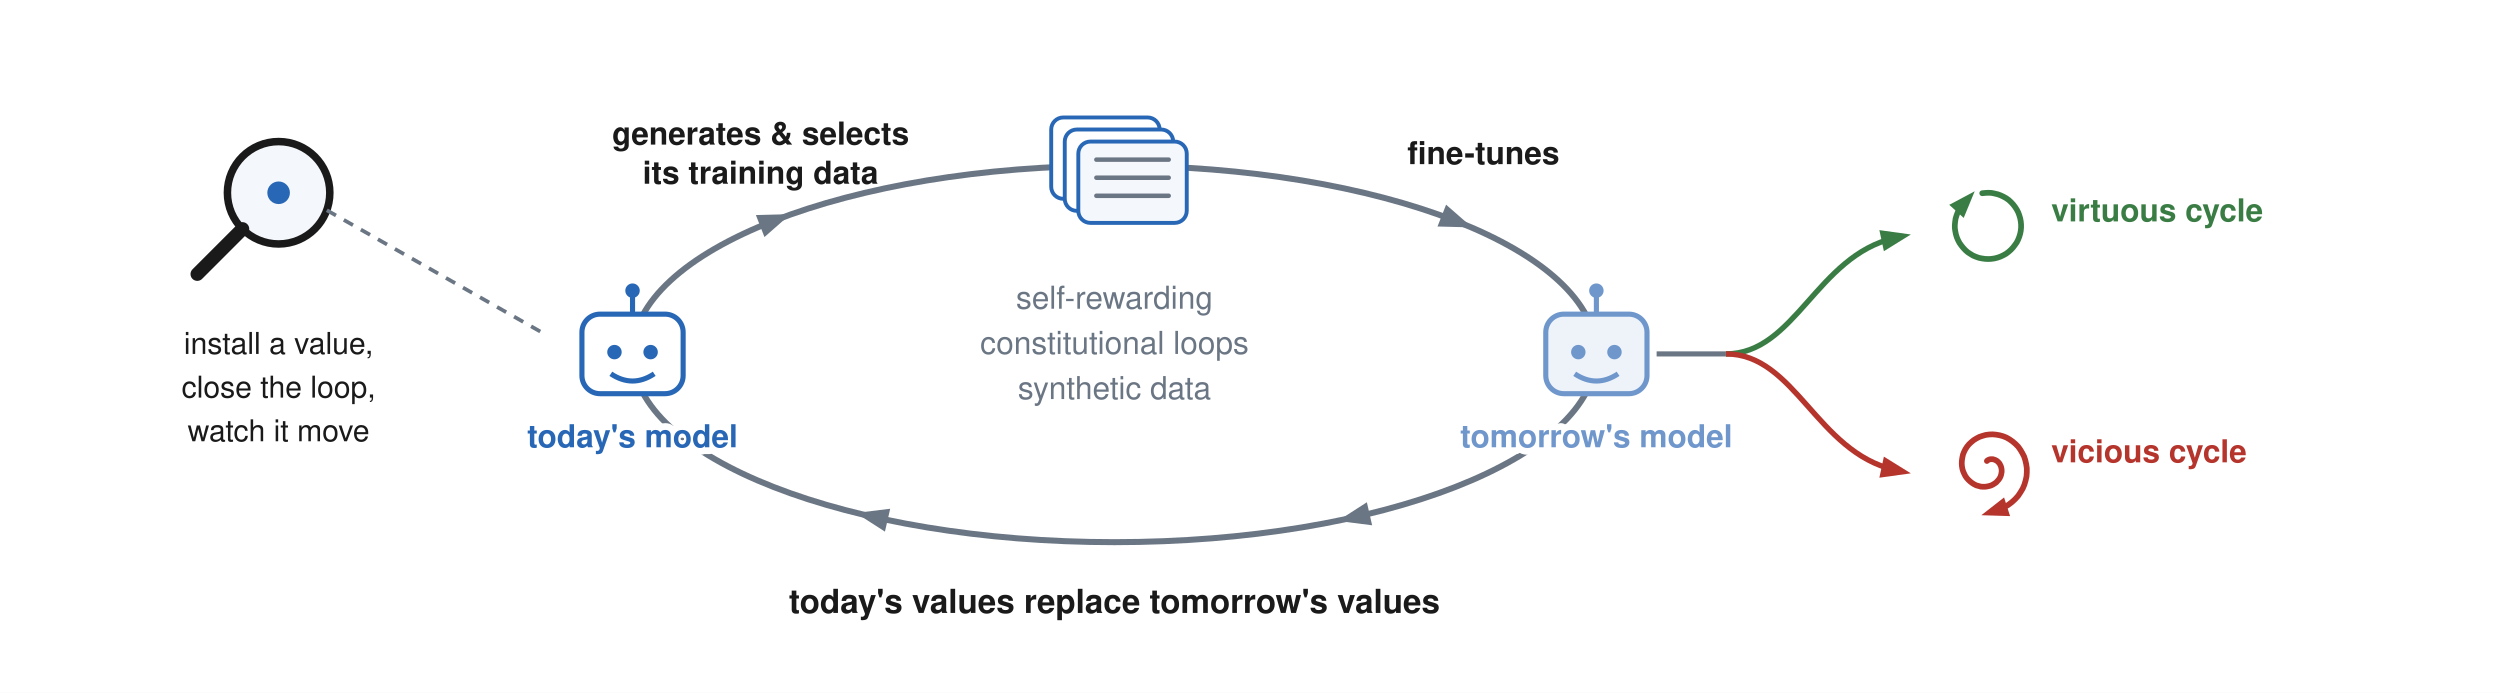
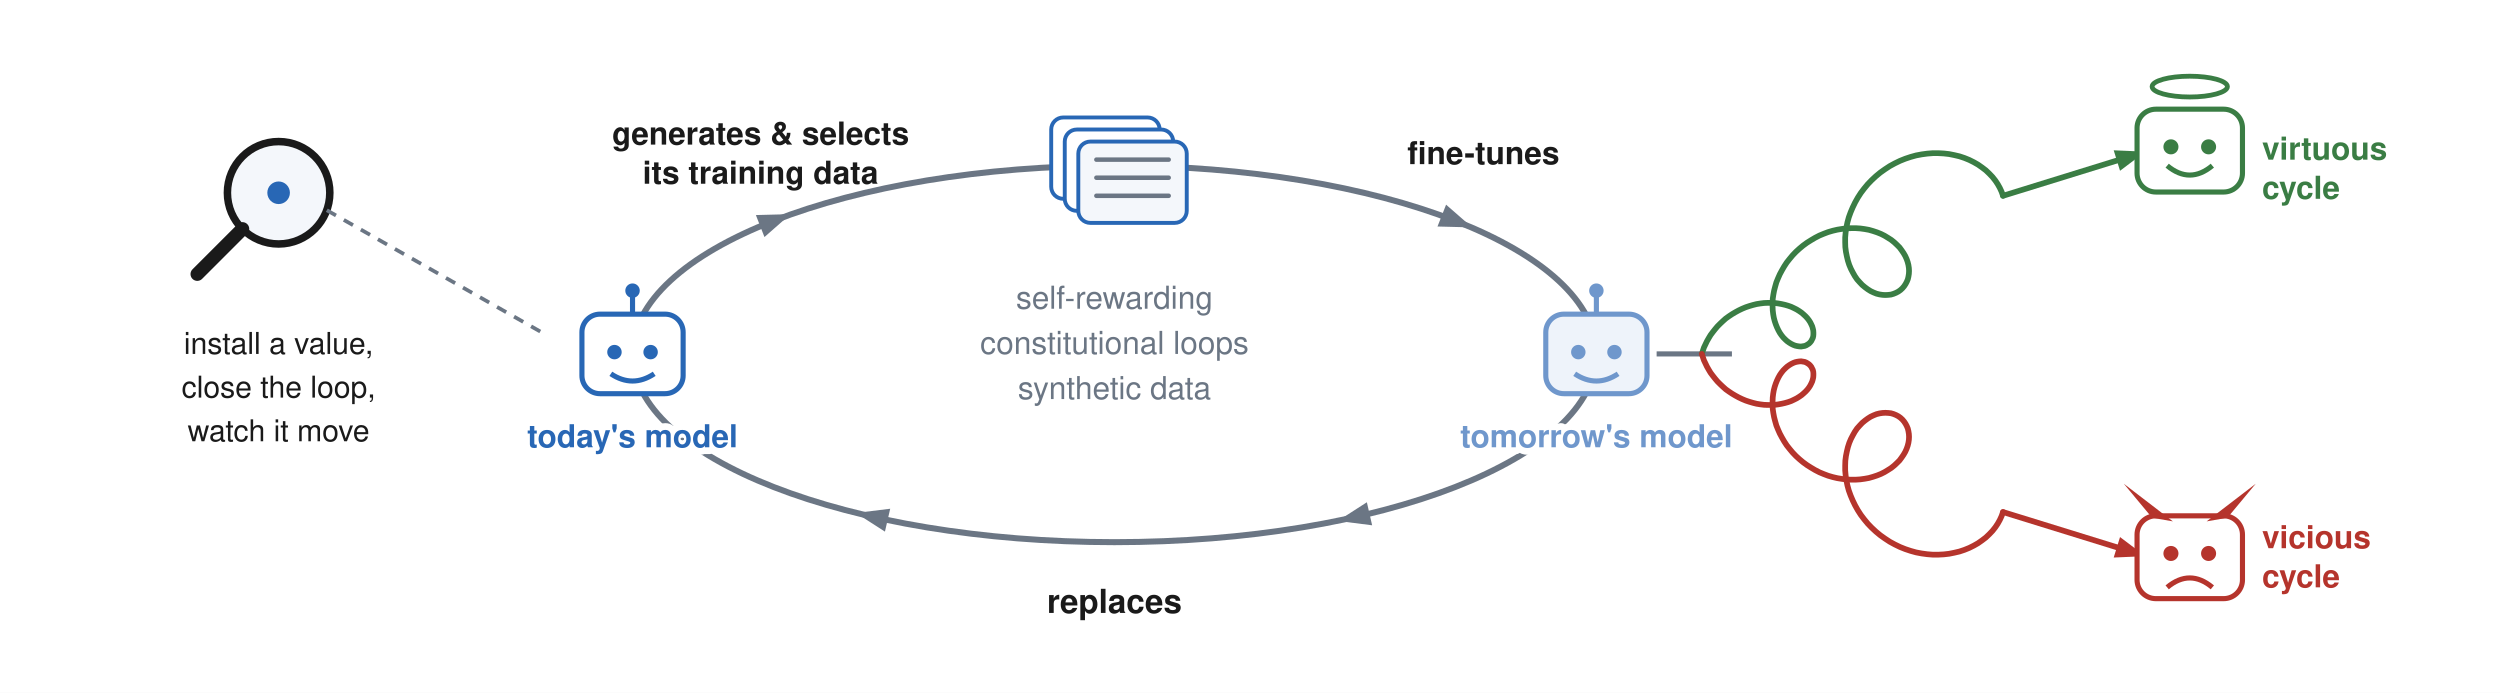
<svg xmlns="http://www.w3.org/2000/svg" viewBox="0 0 1660 460" font-family="Helvetica, Arial, sans-serif">
  <rect width="1660" height="460" fill="white" />
  <path d="M 420.0 235.0 A 320.0 125.0 0 0 1 740.0 110.0" fill="none" stroke="#6b7684" stroke-width="4" />
  <path d="M 740.0 110.0 A 320.0 125.0 0 0 1 1060.0 235.0" fill="none" stroke="#6b7684" stroke-width="4" />
  <path d="M 1060.0 235.0 A 320.0 125.0 0 0 1 420.0 235.0" fill="none" stroke="#6b7684" stroke-width="4" />
  <path d="M 524.9 142.2 L 507.6 157.4 L 501.9 142.8 z" fill="#6b7684" />
  <path d="M 977.5 151.0 L 954.5 150.4 L 960.2 135.9 z" fill="#6b7684" />
  <path d="M 888.3 345.9 L 907.6 333.5 L 911.1 348.8 z" fill="#6b7684" />
  <path d="M 568.3 340.6 L 591.1 337.8 L 587.6 353.0 z" fill="#6b7684" />
  <rect x="386.4" y="208.6" width="67.2" height="52.8" rx="12.0" fill="white" stroke="#2867b5" stroke-width="3.4" />
  <circle cx="408.0" cy="233.8" r="4.8" fill="#2867b5" />
  <circle cx="432.0" cy="233.8" r="4.8" fill="#2867b5" />
  <path d="M 405.6 248.2 Q 420.0 257.8 434.4 248.2" stroke="#2867b5" stroke-width="3.4" fill="none" />
  <line x1="420.0" y1="208.6" x2="420.0" y2="196.6" stroke="#2867b5" stroke-width="3.4" />
  <circle cx="420.0" cy="193.0" r="4.8" fill="#2867b5" />
  <text x="420.0" y="297.0" text-anchor="middle" font-family="Helvetica, Arial, sans-serif" font-size="21" font-weight="bold" fill="#2867b5" stroke="white" stroke-width="9" paint-order="stroke" stroke-linejoin="round">today's model</text>
  <rect x="698" y="78" width="72" height="54" rx="8" fill="white" stroke="#2867b5" stroke-width="2.6" />
  <rect x="707" y="86" width="72" height="54" rx="8" fill="white" stroke="#2867b5" stroke-width="2.6" />
  <rect x="716" y="94" width="72" height="54" rx="8" fill="#f4f7fb" stroke="#2867b5" stroke-width="2.6" />
  <line x1="728" y1="106" x2="776" y2="106" stroke="#6b7684" stroke-width="3" stroke-linecap="round" />
  <line x1="728" y1="118" x2="776" y2="118" stroke="#6b7684" stroke-width="3" stroke-linecap="round" />
  <line x1="728" y1="130" x2="776" y2="130" stroke="#6b7684" stroke-width="3" stroke-linecap="round" />
  <rect x="1026.4" y="208.6" width="67.2" height="52.8" rx="12.0" fill="#eef3fa" stroke="#6f97cc" stroke-width="3.4" />
  <circle cx="1048.0" cy="233.8" r="4.8" fill="#6f97cc" />
  <circle cx="1072.0" cy="233.8" r="4.8" fill="#6f97cc" />
  <path d="M 1045.6 248.2 Q 1060.0 257.8 1074.4 248.2" stroke="#6f97cc" stroke-width="3.4" fill="none" />
  <line x1="1060.0" y1="208.6" x2="1060.0" y2="196.6" stroke="#6f97cc" stroke-width="3.4" />
  <circle cx="1060.0" cy="193.0" r="4.8" fill="#6f97cc" />
  <text x="1060.0" y="297.0" text-anchor="middle" font-family="Helvetica, Arial, sans-serif" font-size="21" font-weight="bold" fill="#6f97cc" stroke="white" stroke-width="9" paint-order="stroke" stroke-linejoin="round">tomorrow's model</text>
  <text x="505.0" y="96.0" text-anchor="middle" font-family="Helvetica, Arial, sans-serif" font-size="21" font-weight="bold" fill="#1a1a1a">generates &amp; selects</text>
  <text x="505.0" y="122.0" text-anchor="middle" font-family="Helvetica, Arial, sans-serif" font-size="21" font-weight="bold" fill="#1a1a1a">its training data</text>
  <text x="985.0" y="109.0" text-anchor="middle" font-family="Helvetica, Arial, sans-serif" font-size="21" font-weight="bold" fill="#1a1a1a">fine-tunes</text>
  <text x="740.0" y="205.0" text-anchor="middle" font-family="Helvetica, Arial, sans-serif" font-size="21" font-weight="normal" fill="#6b7684">self-rewarding</text>
  <text x="740.0" y="235.0" text-anchor="middle" font-family="Helvetica, Arial, sans-serif" font-size="21" font-weight="normal" fill="#6b7684">constitutional loops</text>
  <text x="740.0" y="265.0" text-anchor="middle" font-family="Helvetica, Arial, sans-serif" font-size="21" font-weight="normal" fill="#6b7684">synthetic data</text>
-   <text x="740.0" y="407.0" text-anchor="middle" font-family="Helvetica, Arial, sans-serif" font-size="22" font-weight="bold" fill="#1a1a1a">today's values replace tomorrow's values</text>
+   <text x="740.0" y="407.0" text-anchor="middle" font-family="Helvetica, Arial, sans-serif" font-size="22" font-weight="bold" fill="#1a1a1a">replaces</text>
  <circle cx="185.0" cy="128.0" r="34.0" fill="#f4f7fb" stroke="#1a1a1a" stroke-width="5" />
  <circle cx="185.0" cy="128.0" r="7.5" fill="#2867b5" />
  <line x1="161.0" y1="152.0" x2="131.0" y2="182.0" stroke="#1a1a1a" stroke-width="9" stroke-linecap="round" />
  <line x1="217.0" y1="139.6" x2="362" y2="222" stroke="#6b7684" stroke-width="2.5" stroke-dasharray="7 6" />
  <text x="185.0" y="235.0" text-anchor="middle" font-family="Helvetica, Arial, sans-serif" font-size="20" font-weight="normal" fill="#1a1a1a">install a value,</text>
  <text x="185.0" y="264.0" text-anchor="middle" font-family="Helvetica, Arial, sans-serif" font-size="20" font-weight="normal" fill="#1a1a1a">close the loop,</text>
  <text x="185.0" y="293.0" text-anchor="middle" font-family="Helvetica, Arial, sans-serif" font-size="20" font-weight="normal" fill="#1a1a1a">watch it move</text>
-   <line x1="1100" y1="235" x2="1146" y2="235" stroke="#6b7684" stroke-width="3.4" />
-   <path d="M 1146 235 C 1192 235, 1206 170, 1258 158" fill="none" stroke="#3a7d44" stroke-width="3.6" />
-   <path d="M 1268.8 155.7 L 1250.9 166.8 L 1247.9 152.8 z" fill="#3a7d44" />
-   <path d="M 1146 235 C 1192 235, 1206 300, 1258 312" fill="none" stroke="#b5342c" stroke-width="3.6" />
-   <path d="M 1268.8 314.3 L 1247.9 317.2 L 1250.9 303.2 z" fill="#b5342c" />
-   <path d="M 1316.2 128.3 L 1318.2 128.1 L 1320.3 128.0 L 1322.4 128.1 L 1324.4 128.5 L 1326.5 129.0 L 1328.4 129.7 L 1330.3 130.6 L 1332.1 131.6 L 1333.8 132.8 L 1335.3 134.2 L 1336.7 135.7 L 1338.0 137.4 L 1339.1 139.1 L 1340.1 141.0 L 1340.8 142.9 L 1341.4 144.9 L 1341.8 147.0 L 1342.0 149.0 L 1342.0 151.1 L 1341.8 153.2 L 1341.4 155.2 L 1340.8 157.2 L 1340.0 159.2 L 1339.1 161.0 L 1337.9 162.7 L 1336.6 164.4 L 1335.2 165.9 L 1333.6 167.3 L 1332.0 168.5 L 1330.2 169.5 L 1328.3 170.4 L 1326.3 171.1 L 1324.3 171.6 L 1322.2 171.9 L 1320.2 172.0 L 1318.1 171.9 L 1316.0 171.6 L 1314.0 171.2 L 1312.0 170.5 L 1310.1 169.7 L 1308.3 168.6 L 1306.6 167.5 L 1305.0 166.1 L 1303.6 164.6 L 1302.3 163.0 L 1301.1 161.3 L 1300.1 159.4 L 1299.3 157.5 L 1298.7 155.5 L 1298.3 153.5 L 1298.0 151.4 L 1298.0 149.4 L 1298.2 147.3 L 1298.5 145.2 L 1299.1 143.2 L 1299.8 141.3 L 1300.7 139.4 L 1301.8 137.6 L 1303.0 136.0 L 1304.4 134.4" fill="none" stroke="#3a7d44" stroke-width="3.8" stroke-linecap="round" />
-   <path d="M 1311.2 127.0 L 1303.9 144.7 L 1294.3 136.0 z" fill="#3a7d44" />
-   <text x="1362.0" y="147.0" font-family="Helvetica, Arial, sans-serif" font-size="21" font-weight="bold" fill="#3a7d44">virtuous cycle</text>
-   <path d="M 1319.3 306.1 L 1319.7 305.7 L 1320.2 305.4 L 1320.7 305.2 L 1321.2 305.0 L 1321.9 304.9 L 1322.5 304.9 L 1323.2 304.9 L 1323.9 305.1 L 1324.5 305.3 L 1325.2 305.6 L 1325.9 306.0 L 1326.5 306.5 L 1327.1 307.1 L 1327.7 307.8 L 1328.1 308.6 L 1328.5 309.4 L 1328.8 310.3 L 1329.0 311.3 L 1329.1 312.3 L 1329.1 313.3 L 1328.9 314.4 L 1328.7 315.4 L 1328.3 316.5 L 1327.8 317.5 L 1327.1 318.5 L 1326.3 319.4 L 1325.5 320.3 L 1324.5 321.0 L 1323.4 321.7 L 1322.2 322.3 L 1320.9 322.7 L 1319.5 323.0 L 1318.1 323.2 L 1316.7 323.2 L 1315.2 323.1 L 1313.8 322.7 L 1312.3 322.3 L 1310.9 321.6 L 1309.6 320.8 L 1308.3 319.8 L 1307.1 318.7 L 1306.0 317.5 L 1305.0 316.1 L 1304.2 314.5 L 1303.5 312.9 L 1303.0 311.2 L 1302.7 309.4 L 1302.6 307.6 L 1302.7 305.7 L 1303.0 303.8 L 1303.4 301.9 L 1304.1 300.1 L 1305.0 298.3 L 1306.1 296.6 L 1307.4 295.0 L 1308.9 293.6 L 1310.6 292.2 L 1312.4 291.1 L 1314.3 290.1 L 1316.4 289.4 L 1318.5 288.8 L 1320.8 288.5 L 1323.0 288.4 L 1325.3 288.6 L 1327.7 289.0 L 1329.9 289.6 L 1332.2 290.5 L 1334.3 291.7 L 1336.3 293.1 L 1338.2 294.7 L 1340.0 296.5 L 1341.5 298.6 L 1342.8 300.8 L 1344.0 303.1 L 1344.8 305.6 L 1345.4 308.2 L 1345.8 310.9 L 1345.8 313.6 L 1345.6 316.4 L 1345.0 319.1 L 1344.2 321.8 L 1343.1 324.4 L 1341.6 326.9 L 1340.0 329.3 L 1338.0 331.5 L 1335.8 333.5 L 1333.4 335.3 L 1330.8 336.8 L 1328.0 338.0 L 1325.1 339.0" fill="none" stroke="#b5342c" stroke-width="3.8" stroke-linecap="round" />
-   <path d="M 1315.6 342.1 L 1330.7 330.3 L 1334.7 342.7 z" fill="#b5342c" />
-   <text x="1362.0" y="307.0" font-family="Helvetica, Arial, sans-serif" font-size="21" font-weight="bold" fill="#b5342c">vicious cycle</text>
+   <line x1="1100" y1="235" x2="1150" y2="235" stroke="#6b7684" stroke-width="3.4" />
+   <path d="M 1130.0 235.0 L 1130.7 232.9 L 1131.4 230.8 L 1132.4 228.7 L 1133.4 226.6 L 1134.6 224.5 L 1135.8 222.5 L 1137.3 220.5 L 1138.8 218.6 L 1140.4 216.7 L 1142.2 214.9 L 1144.0 213.2 L 1145.9 211.5 L 1148.0 210.0 L 1150.1 208.6 L 1152.3 207.3 L 1154.5 206.1 L 1156.8 205.0 L 1159.2 204.0 L 1161.6 203.2 L 1164.0 202.5 L 1166.4 201.9 L 1168.9 201.5 L 1171.3 201.2 L 1173.7 201.1 L 1176.1 201.1 L 1178.5 201.2 L 1180.8 201.5 L 1183.0 201.9 L 1185.2 202.4 L 1187.3 203.0 L 1189.3 203.7 L 1191.2 204.6 L 1193.0 205.5 L 1194.6 206.5 L 1196.2 207.6 L 1197.6 208.8 L 1198.9 210.0 L 1200.1 211.3 L 1201.1 212.6 L 1202.0 214.0 L 1202.7 215.4 L 1203.3 216.7 L 1203.7 218.1 L 1204.0 219.4 L 1204.1 220.8 L 1204.1 222.0 L 1204.0 223.2 L 1203.7 224.4 L 1203.2 225.4 L 1202.7 226.4 L 1202.0 227.3 L 1201.2 228.1 L 1200.3 228.7 L 1199.3 229.3 L 1198.3 229.7 L 1197.1 229.9 L 1195.9 230.1 L 1194.6 230.0 L 1193.3 229.8 L 1192.0 229.5 L 1190.7 229.0 L 1189.3 228.3 L 1188.0 227.5 L 1186.6 226.5 L 1185.4 225.4 L 1184.1 224.1 L 1182.9 222.6 L 1181.8 221.0 L 1180.8 219.2 L 1179.9 217.3 L 1179.1 215.3 L 1178.4 213.2 L 1177.8 210.9 L 1177.4 208.6 L 1177.1 206.1 L 1177.0 203.6 L 1177.0 201.0 L 1177.1 198.4 L 1177.5 195.7 L 1178.0 193.0 L 1178.7 190.3 L 1179.5 187.5 L 1180.6 184.8 L 1181.8 182.1 L 1183.2 179.5 L 1184.7 176.9 L 1186.4 174.3 L 1188.3 171.9 L 1190.3 169.5 L 1192.5 167.2 L 1194.8 165.1 L 1197.2 163.1 L 1199.8 161.2 L 1202.5 159.5 L 1205.2 157.9 L 1208.1 156.4 L 1211.0 155.2 L 1213.9 154.1 L 1217.0 153.2 L 1220.0 152.5 L 1223.1 152.0 L 1226.1 151.6 L 1229.2 151.5 L 1232.2 151.5 L 1235.2 151.7 L 1238.1 152.1 L 1240.9 152.6 L 1243.7 153.4 L 1246.4 154.3 L 1248.9 155.3 L 1251.3 156.5 L 1253.6 157.9 L 1255.8 159.3 L 1257.8 160.9 L 1259.6 162.6 L 1261.3 164.3 L 1262.7 166.2 L 1264.0 168.1 L 1265.1 170.0 L 1266.0 172.0 L 1266.7 174.0 L 1267.2 176.0 L 1267.5 178.0 L 1267.6 179.9 L 1267.5 181.8 L 1267.2 183.7 L 1266.8 185.4 L 1266.1 187.1 L 1265.3 188.6 L 1264.3 190.1 L 1263.2 191.4 L 1261.9 192.6 L 1260.5 193.6 L 1259.0 194.4 L 1257.3 195.1 L 1255.6 195.6 L 1253.8 195.8 L 1251.9 195.9 L 1250.0 195.8 L 1248.0 195.5 L 1246.0 195.0 L 1244.0 194.2 L 1242.1 193.3 L 1240.2 192.1 L 1238.3 190.7 L 1236.5 189.2 L 1234.8 187.4 L 1233.1 185.5 L 1231.6 183.3 L 1230.3 181.0 L 1229.0 178.5 L 1227.9 175.9 L 1227.0 173.1 L 1226.3 170.2 L 1225.7 167.2 L 1225.3 164.1 L 1225.2 160.9 L 1225.2 157.7 L 1225.5 154.3 L 1226.0 151.0 L 1226.7 147.6 L 1227.6 144.3 L 1228.8 141.0 L 1230.2 137.7 L 1231.8 134.4 L 1233.6 131.2 L 1235.6 128.1 L 1237.8 125.2 L 1240.2 122.3 L 1242.8 119.6 L 1245.6 117.0 L 1248.5 114.6 L 1251.6 112.4 L 1254.8 110.3 L 1258.1 108.5 L 1261.6 106.8 L 1265.1 105.4 L 1268.7 104.2 L 1272.3 103.2 L 1276.0 102.5 L 1279.7 102.0 L 1283.4 101.7 L 1287.0 101.7 L 1290.7 101.9 L 1294.2 102.3 L 1297.7 103.0 L 1301.1 103.8 L 1304.4 104.9 L 1307.6 106.2 L 1310.6 107.7 L 1313.4 109.3 L 1316.1 111.2 L 1318.6 113.1 L 1320.9 115.3 L 1323.0 117.5 L 1324.9 119.9 L 1326.5 122.3 L 1327.9 124.8 L 1329.1 127.4 L 1330.0 130.0" fill="none" stroke="#3a7d44" stroke-width="3.8" stroke-linecap="round" />
+   <line x1="1330.0" y1="130.0" x2="1414.0" y2="104.0" stroke="#3a7d44" stroke-width="3.8" stroke-linecap="round" />
+   <path d="M 1424.5 100.7 L 1407.7 113.4 L 1403.5 99.8 z" fill="#3a7d44" />
+   <rect x="1419.0" y="72.5" width="70.0" height="55.0" rx="12.5" fill="white" stroke="#3a7d44" stroke-width="3.4" />
+   <circle cx="1441.5" cy="97.5" r="5.0" fill="#3a7d44" />
+   <circle cx="1466.5" cy="97.5" r="5.0" fill="#3a7d44" />
+   <path d="M 1439.0 110.0 Q 1454.0 122.5 1469.0 110.0" stroke="#3a7d44" stroke-width="3.4" fill="none" />
+   <ellipse cx="1454.0" cy="57.5" rx="25.0" ry="6.9" fill="none" stroke="#3a7d44" stroke-width="3.2" />
+   <text x="1502.0" y="106.0" font-family="Helvetica, Arial, sans-serif" font-size="21" font-weight="bold" fill="#3a7d44">virtuous</text>
+   <text x="1502.0" y="132.0" font-family="Helvetica, Arial, sans-serif" font-size="21" font-weight="bold" fill="#3a7d44">cycle</text>
+   <path d="M 1130.0 235.0 L 1130.7 237.1 L 1131.4 239.2 L 1132.4 241.3 L 1133.4 243.4 L 1134.6 245.5 L 1135.8 247.5 L 1137.3 249.5 L 1138.8 251.4 L 1140.4 253.3 L 1142.2 255.1 L 1144.0 256.8 L 1145.9 258.5 L 1148.0 260.0 L 1150.1 261.4 L 1152.3 262.7 L 1154.5 263.9 L 1156.8 265.0 L 1159.2 266.0 L 1161.6 266.8 L 1164.0 267.5 L 1166.4 268.1 L 1168.9 268.5 L 1171.3 268.8 L 1173.7 268.9 L 1176.1 268.9 L 1178.5 268.8 L 1180.8 268.5 L 1183.0 268.1 L 1185.2 267.6 L 1187.3 267.0 L 1189.3 266.3 L 1191.2 265.4 L 1193.0 264.5 L 1194.6 263.5 L 1196.2 262.4 L 1197.6 261.2 L 1198.9 260.0 L 1200.1 258.7 L 1201.1 257.4 L 1202.0 256.0 L 1202.7 254.6 L 1203.3 253.3 L 1203.7 251.9 L 1204.0 250.6 L 1204.1 249.2 L 1204.1 248.0 L 1204.0 246.8 L 1203.7 245.6 L 1203.2 244.6 L 1202.7 243.6 L 1202.0 242.7 L 1201.2 241.9 L 1200.3 241.3 L 1199.3 240.7 L 1198.3 240.3 L 1197.1 240.1 L 1195.9 239.9 L 1194.6 240.0 L 1193.3 240.2 L 1192.0 240.5 L 1190.7 241.0 L 1189.3 241.7 L 1188.0 242.5 L 1186.6 243.5 L 1185.4 244.6 L 1184.1 245.9 L 1182.9 247.4 L 1181.8 249.0 L 1180.8 250.8 L 1179.9 252.7 L 1179.1 254.7 L 1178.4 256.8 L 1177.8 259.1 L 1177.4 261.4 L 1177.1 263.9 L 1177.0 266.4 L 1177.0 269.0 L 1177.1 271.6 L 1177.5 274.3 L 1178.0 277.0 L 1178.7 279.7 L 1179.5 282.5 L 1180.6 285.2 L 1181.8 287.9 L 1183.2 290.5 L 1184.7 293.1 L 1186.4 295.7 L 1188.3 298.1 L 1190.3 300.5 L 1192.5 302.8 L 1194.8 304.9 L 1197.2 306.9 L 1199.8 308.8 L 1202.5 310.5 L 1205.2 312.1 L 1208.1 313.6 L 1211.0 314.8 L 1213.9 315.9 L 1217.0 316.8 L 1220.0 317.5 L 1223.1 318.0 L 1226.1 318.4 L 1229.2 318.5 L 1232.2 318.5 L 1235.2 318.3 L 1238.1 317.9 L 1240.9 317.4 L 1243.7 316.6 L 1246.4 315.7 L 1248.9 314.7 L 1251.3 313.5 L 1253.6 312.1 L 1255.8 310.7 L 1257.8 309.1 L 1259.6 307.4 L 1261.3 305.7 L 1262.7 303.8 L 1264.0 301.9 L 1265.1 300.0 L 1266.0 298.0 L 1266.7 296.0 L 1267.2 294.0 L 1267.5 292.0 L 1267.6 290.1 L 1267.5 288.2 L 1267.2 286.3 L 1266.8 284.6 L 1266.1 282.9 L 1265.3 281.4 L 1264.3 279.9 L 1263.2 278.6 L 1261.9 277.4 L 1260.5 276.4 L 1259.0 275.6 L 1257.3 274.9 L 1255.6 274.4 L 1253.8 274.2 L 1251.9 274.1 L 1250.0 274.2 L 1248.0 274.5 L 1246.0 275.0 L 1244.0 275.8 L 1242.1 276.7 L 1240.2 277.9 L 1238.3 279.3 L 1236.5 280.8 L 1234.8 282.6 L 1233.1 284.5 L 1231.6 286.7 L 1230.3 289.0 L 1229.0 291.5 L 1227.9 294.1 L 1227.0 296.9 L 1226.3 299.8 L 1225.7 302.8 L 1225.3 305.9 L 1225.2 309.1 L 1225.2 312.3 L 1225.5 315.7 L 1226.0 319.0 L 1226.7 322.4 L 1227.6 325.7 L 1228.8 329.0 L 1230.2 332.3 L 1231.8 335.6 L 1233.6 338.8 L 1235.6 341.9 L 1237.8 344.8 L 1240.2 347.7 L 1242.8 350.4 L 1245.6 353.0 L 1248.5 355.4 L 1251.6 357.6 L 1254.8 359.7 L 1258.1 361.5 L 1261.6 363.2 L 1265.1 364.6 L 1268.7 365.8 L 1272.3 366.8 L 1276.0 367.5 L 1279.7 368.0 L 1283.4 368.3 L 1287.0 368.3 L 1290.7 368.1 L 1294.2 367.7 L 1297.7 367.0 L 1301.1 366.2 L 1304.4 365.1 L 1307.6 363.8 L 1310.6 362.3 L 1313.4 360.7 L 1316.1 358.8 L 1318.6 356.9 L 1320.9 354.7 L 1323.0 352.5 L 1324.9 350.1 L 1326.5 347.7 L 1327.9 345.2 L 1329.1 342.6 L 1330.0 340.0" fill="none" stroke="#b5342c" stroke-width="3.8" stroke-linecap="round" />
+   <line x1="1330.0" y1="340.0" x2="1414.0" y2="366.0" stroke="#b5342c" stroke-width="3.8" stroke-linecap="round" />
+   <path d="M 1424.5 369.3 L 1403.5 370.2 L 1407.7 356.6 z" fill="#b5342c" />
+   <rect x="1419.0" y="342.5" width="70.0" height="55.0" rx="12.5" fill="white" stroke="#b5342c" stroke-width="3.4" />
+   <circle cx="1441.5" cy="367.5" r="5.0" fill="#b5342c" />
+   <circle cx="1466.5" cy="367.5" r="5.0" fill="#b5342c" />
+   <path d="M 1439.0 390.0 Q 1454.0 377.5 1469.0 390.0" stroke="#b5342c" stroke-width="3.4" fill="none" />
+   <path d="M 1429.0 343.8 L 1410.2 321.2 L 1442.8 346.2 z" fill="#b5342c" />
+   <path d="M 1479.0 343.8 L 1497.8 321.2 L 1465.2 346.2 z" fill="#b5342c" />
+   <text x="1502.0" y="364.0" font-family="Helvetica, Arial, sans-serif" font-size="21" font-weight="bold" fill="#b5342c">vicious</text>
+   <text x="1502.0" y="390.0" font-family="Helvetica, Arial, sans-serif" font-size="21" font-weight="bold" fill="#b5342c">cycle</text>
</svg>
